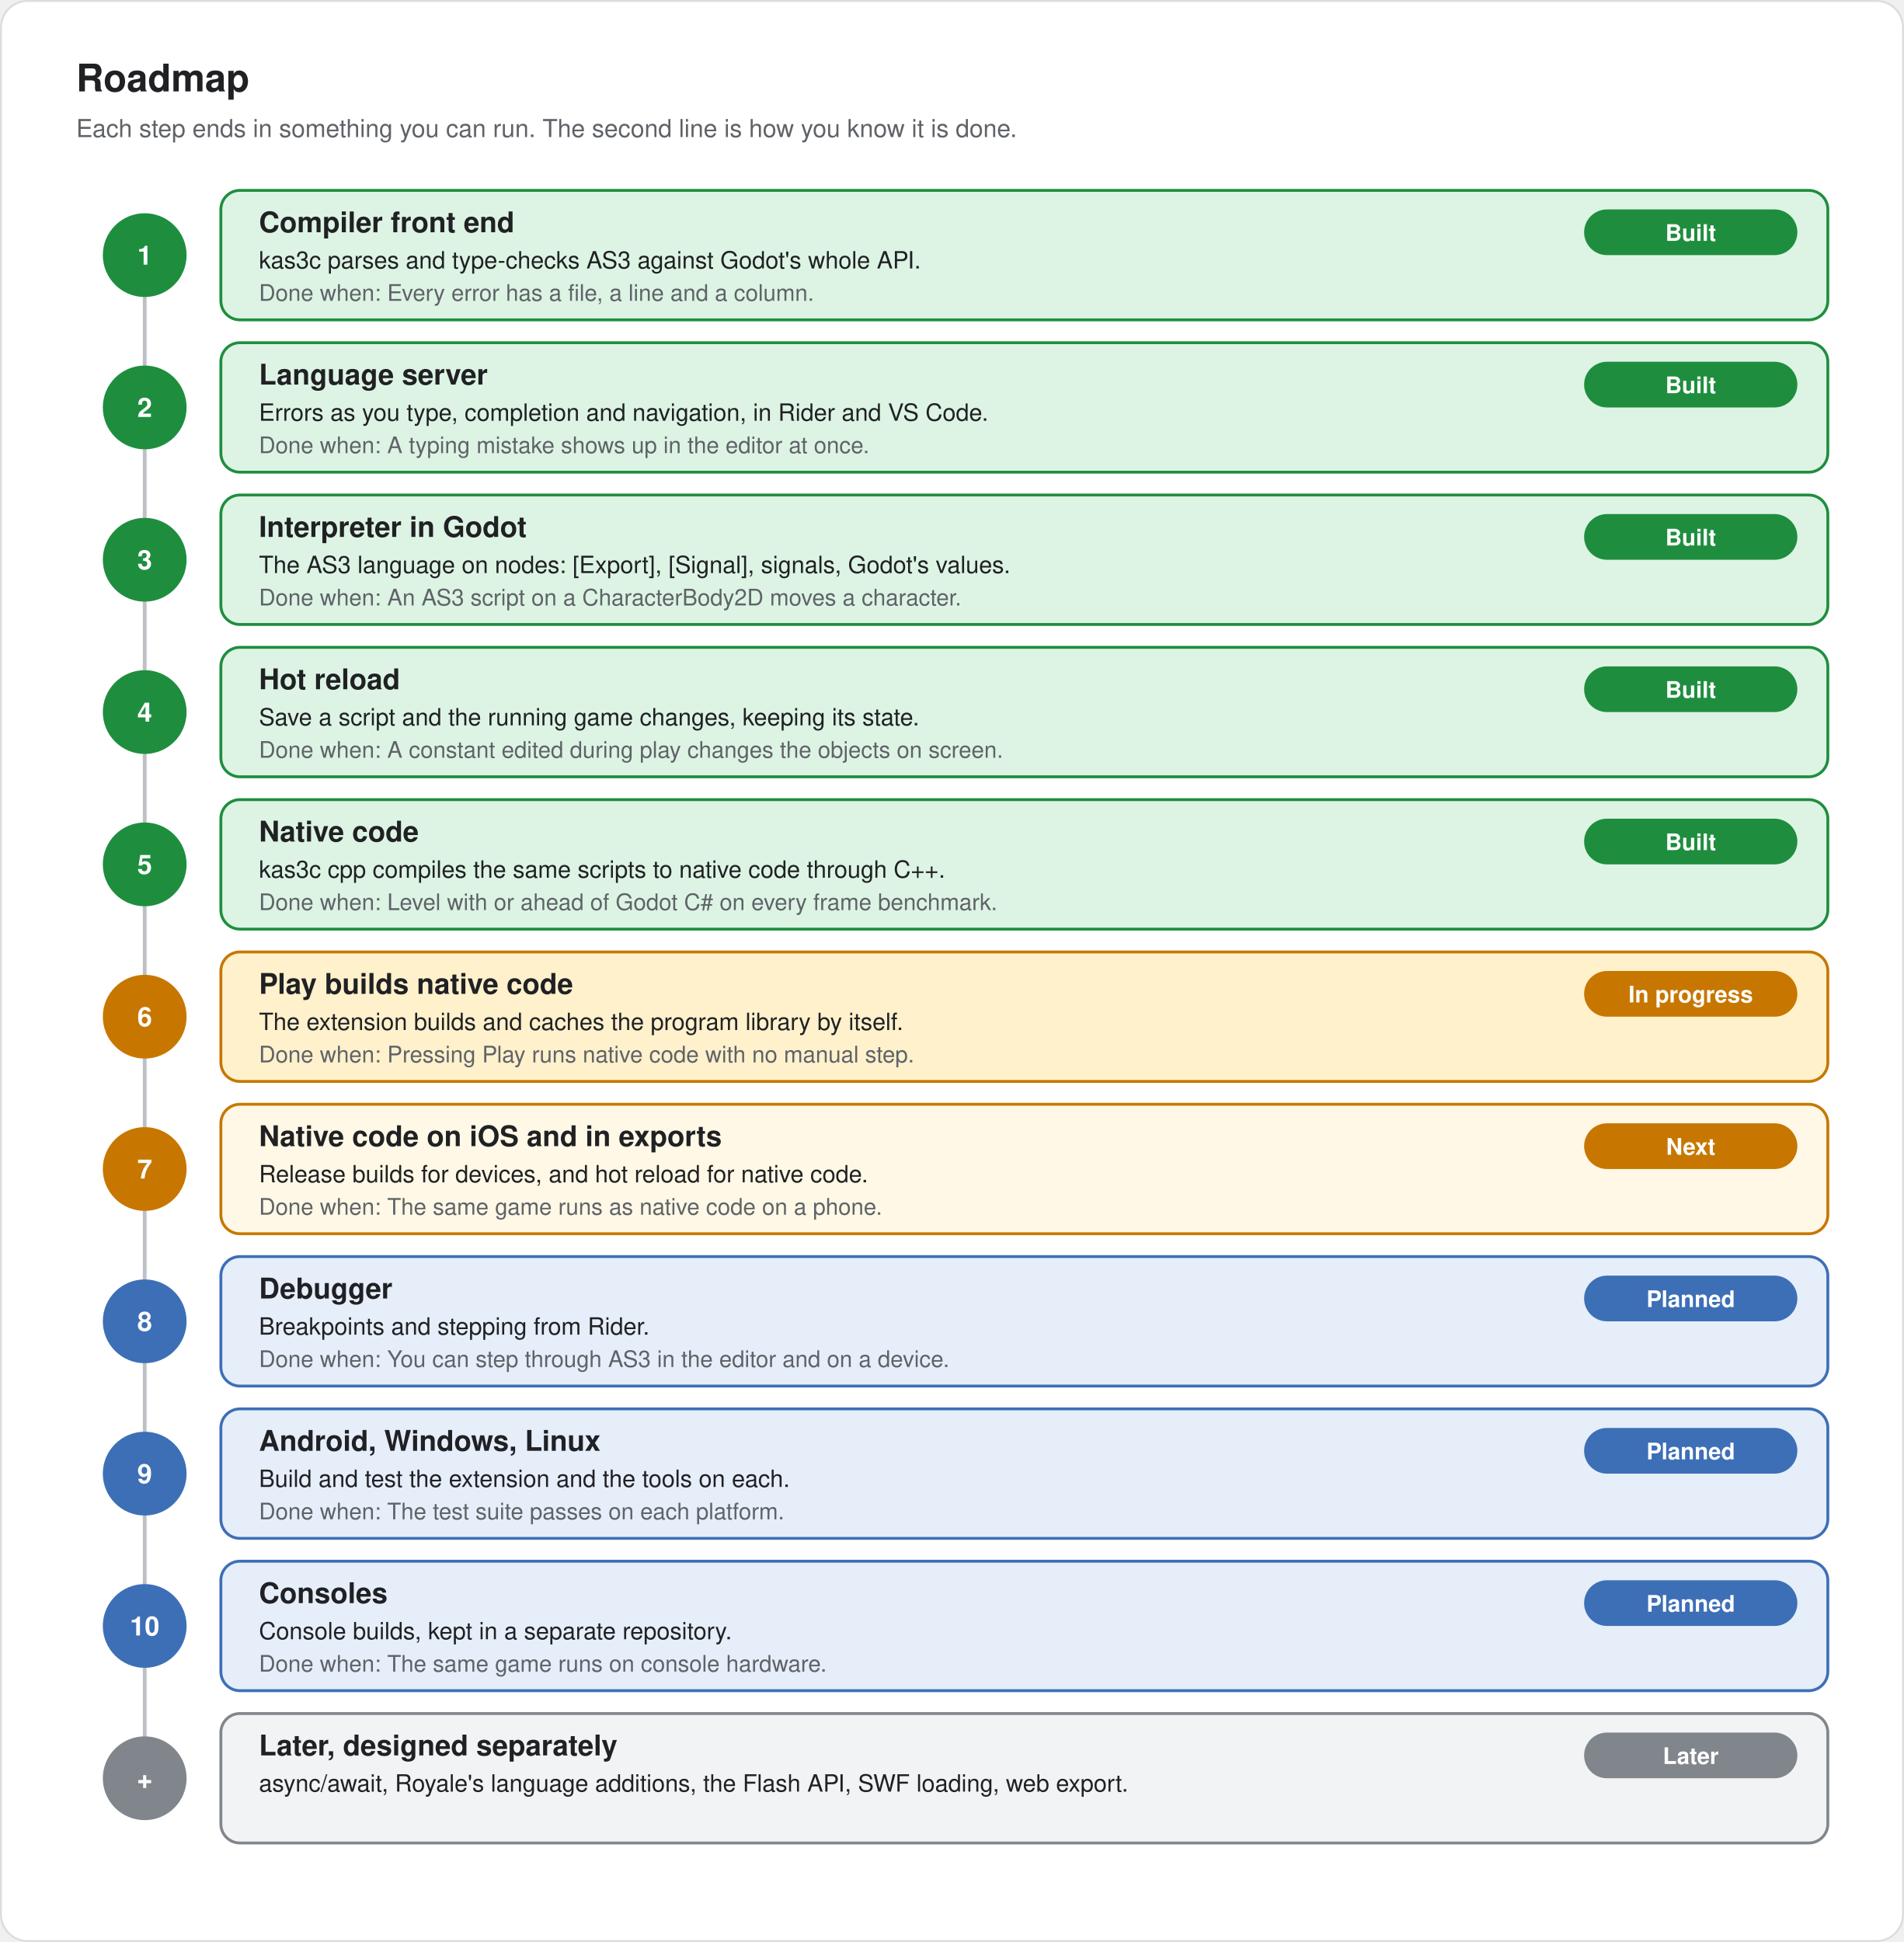
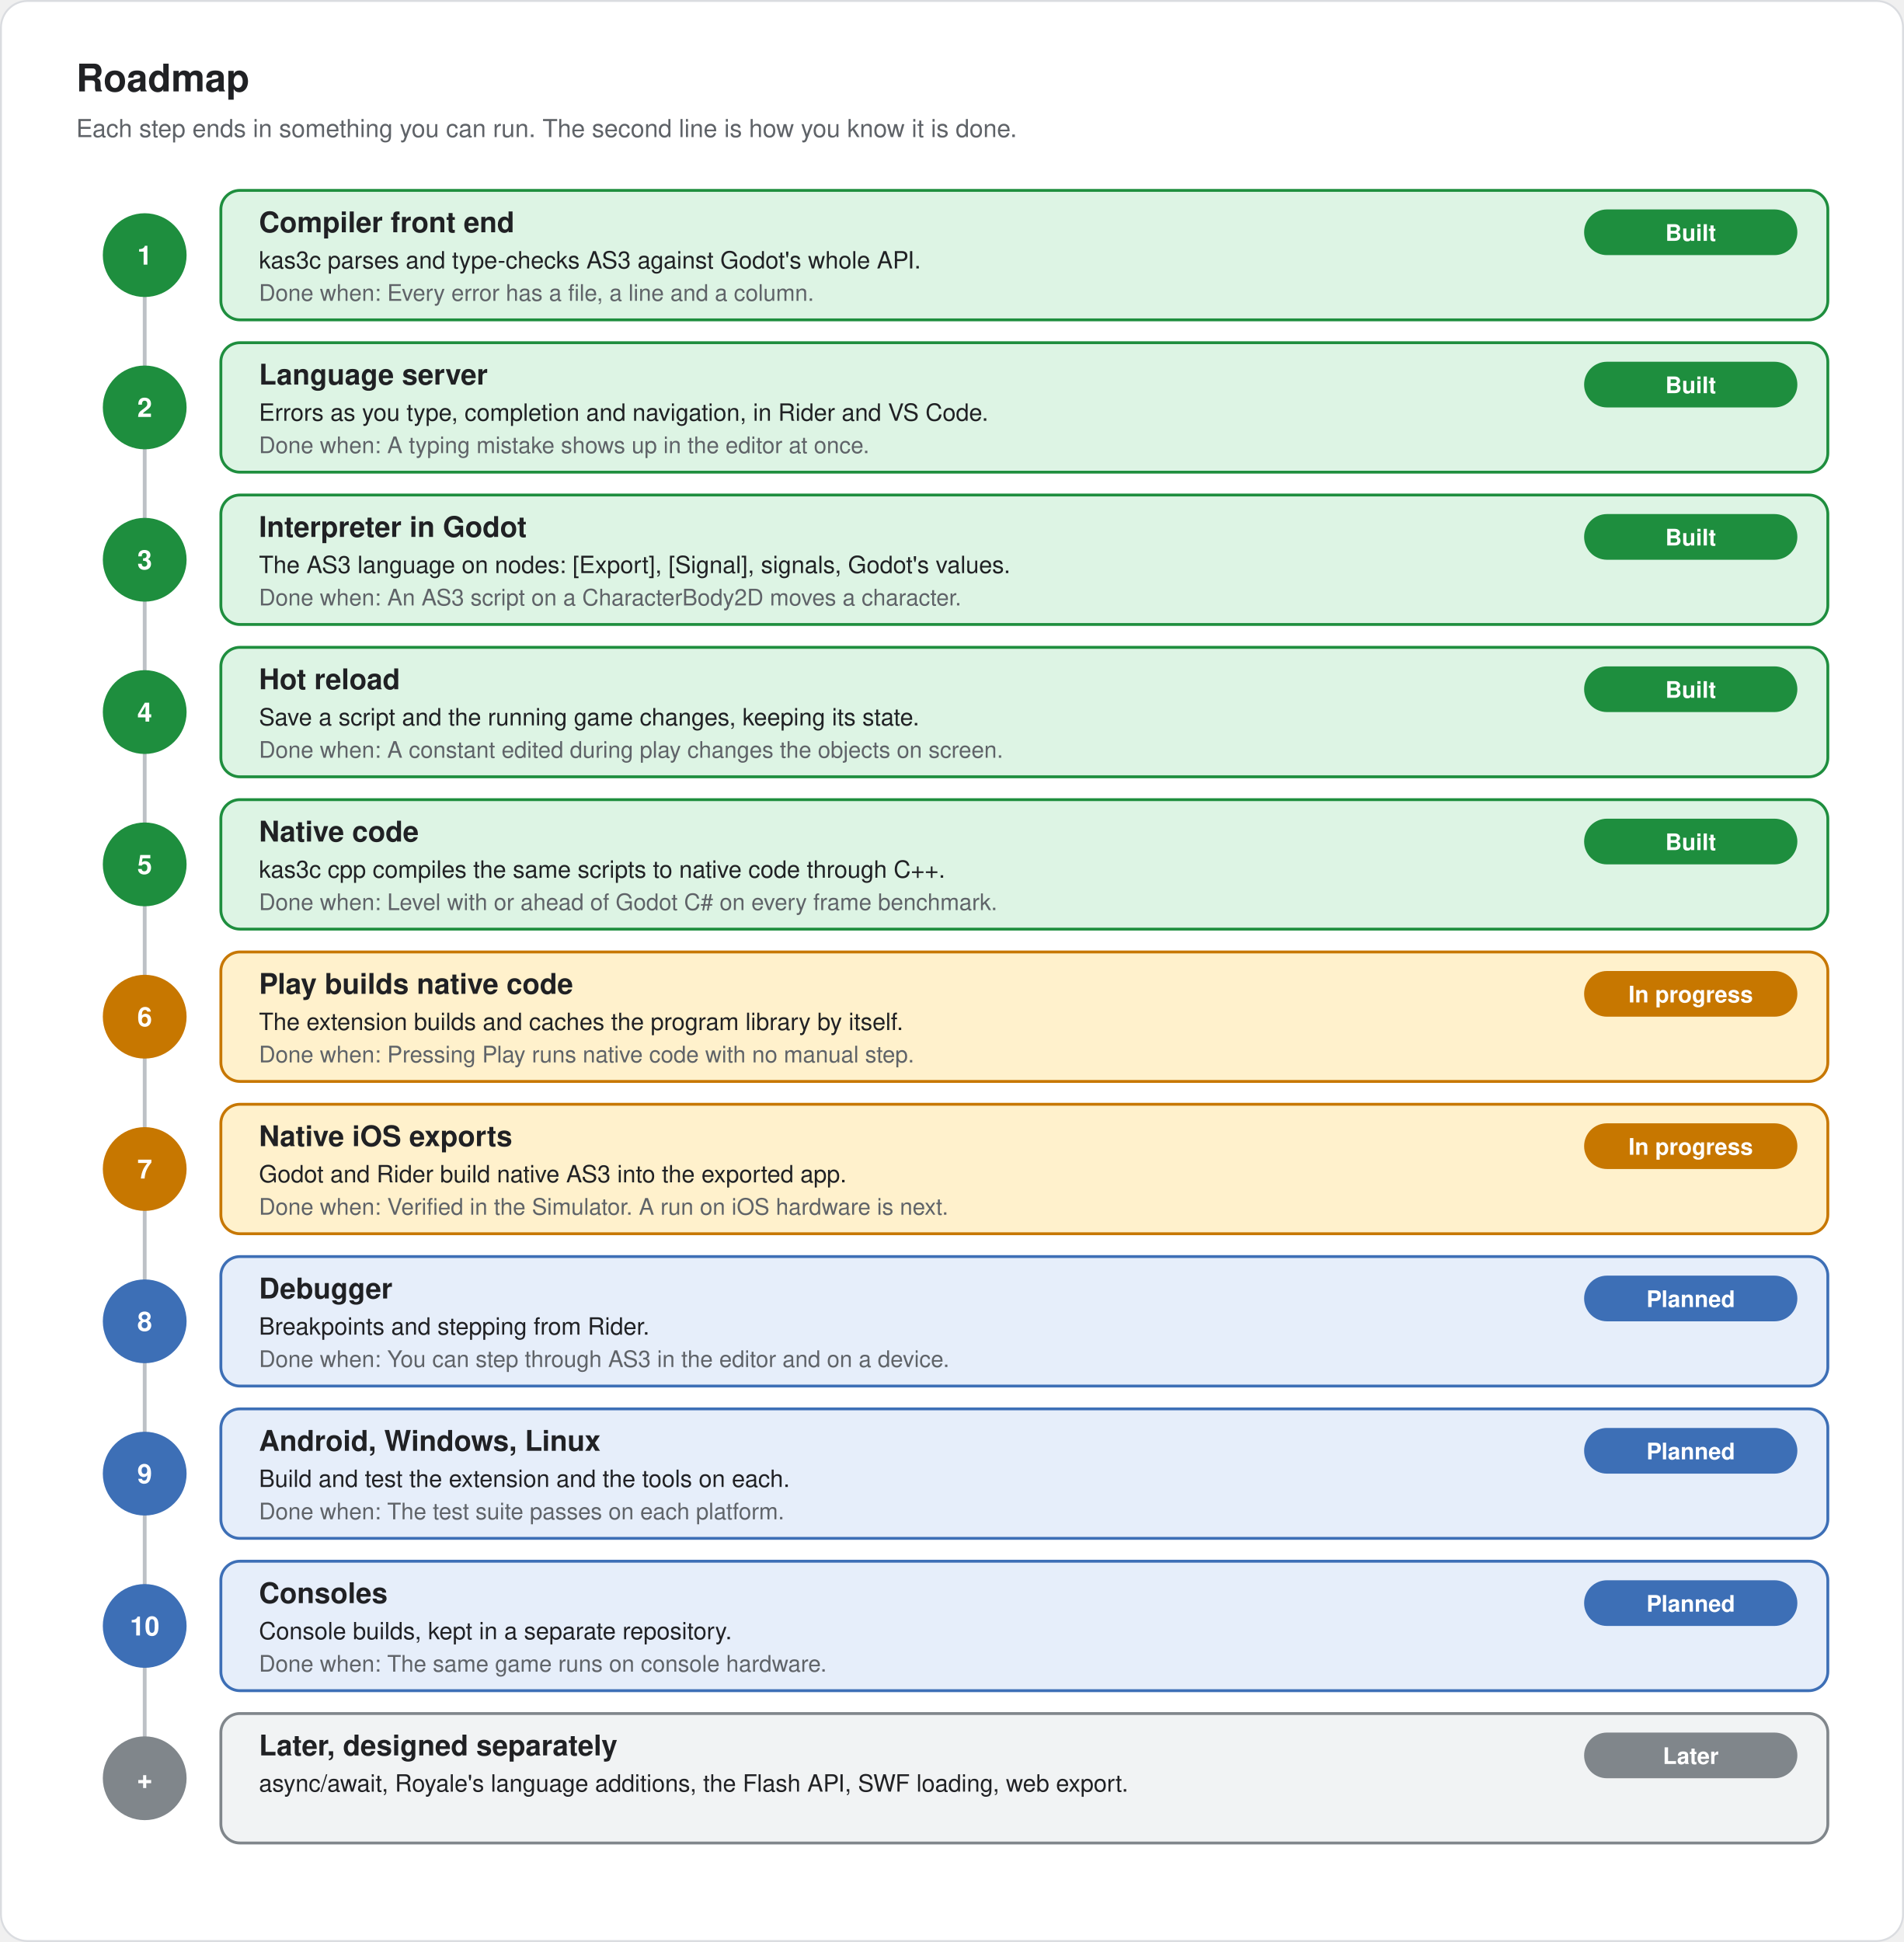
<svg xmlns="http://www.w3.org/2000/svg" viewBox="0 0 1000 1020" width="1000" height="1020" font-family="Helvetica Neue, Helvetica, Arial, sans-serif" role="img" aria-label="Roadmap">
  <defs>
    <marker id="arrow" viewBox="0 0 10 10" refX="9" refY="5" markerWidth="8" markerHeight="8" orient="auto-start-reverse">
      <path d="M0 0 L10 5 L0 10 z" fill="#5F6368" />
    </marker>
  </defs>
  <rect x="0.5" y="0.5" width="999" height="1019" rx="14" fill="#FFFFFF" stroke="#DADCE0" />
  <text x="40" y="48" font-size="20" text-anchor="start" font-weight="bold" fill="#202124">Roadmap</text>
  <text x="40" y="72" font-size="13" text-anchor="start" font-weight="normal" fill="#5F6368">Each step ends in something you can run. The second line is how you know it is done.</text>
  <line x1="76" y1="134.0" x2="76" y2="934.0" stroke="#BDC1C6" stroke-width="2" />
  <rect x="116" y="100" width="844" height="68" rx="10" fill="#DDF4E4" stroke="#1E8E3E" stroke-width="1.5" />
  <circle cx="76" cy="134.0" r="22" fill="#1E8E3E" />
  <text x="76" y="139.0" font-size="14" text-anchor="middle" font-weight="bold" fill="#FFFFFF">1</text>
  <text x="136" y="122" font-size="15" text-anchor="start" font-weight="bold" fill="#202124">Compiler front end</text>
  <text x="136" y="141" font-size="12.5" text-anchor="start" font-weight="normal" fill="#202124">kas3c parses and type-checks AS3 against Godot's whole API.</text>
  <text x="136" y="158" font-size="12" text-anchor="start" font-weight="normal" fill="#5F6368">Done when: Every error has a file, a line and a column.</text>
  <rect x="832" y="110" width="112" height="24" rx="12.0" fill="#1E8E3E" />
  <text x="888.0" y="126.5" font-size="12" text-anchor="middle" font-weight="bold" fill="#FFFFFF">Built</text>
  <rect x="116" y="180" width="844" height="68" rx="10" fill="#DDF4E4" stroke="#1E8E3E" stroke-width="1.5" />
  <circle cx="76" cy="214.0" r="22" fill="#1E8E3E" />
  <text x="76" y="219.0" font-size="14" text-anchor="middle" font-weight="bold" fill="#FFFFFF">2</text>
  <text x="136" y="202" font-size="15" text-anchor="start" font-weight="bold" fill="#202124">Language server</text>
  <text x="136" y="221" font-size="12.5" text-anchor="start" font-weight="normal" fill="#202124">Errors as you type, completion and navigation, in Rider and VS Code.</text>
  <text x="136" y="238" font-size="12" text-anchor="start" font-weight="normal" fill="#5F6368">Done when: A typing mistake shows up in the editor at once.</text>
  <rect x="832" y="190" width="112" height="24" rx="12.0" fill="#1E8E3E" />
  <text x="888.0" y="206.5" font-size="12" text-anchor="middle" font-weight="bold" fill="#FFFFFF">Built</text>
  <rect x="116" y="260" width="844" height="68" rx="10" fill="#DDF4E4" stroke="#1E8E3E" stroke-width="1.5" />
  <circle cx="76" cy="294.0" r="22" fill="#1E8E3E" />
  <text x="76" y="299.0" font-size="14" text-anchor="middle" font-weight="bold" fill="#FFFFFF">3</text>
  <text x="136" y="282" font-size="15" text-anchor="start" font-weight="bold" fill="#202124">Interpreter in Godot</text>
  <text x="136" y="301" font-size="12.5" text-anchor="start" font-weight="normal" fill="#202124">The AS3 language on nodes: [Export], [Signal], signals, Godot's values.</text>
  <text x="136" y="318" font-size="12" text-anchor="start" font-weight="normal" fill="#5F6368">Done when: An AS3 script on a CharacterBody2D moves a character.</text>
  <rect x="832" y="270" width="112" height="24" rx="12.0" fill="#1E8E3E" />
  <text x="888.0" y="286.5" font-size="12" text-anchor="middle" font-weight="bold" fill="#FFFFFF">Built</text>
  <rect x="116" y="340" width="844" height="68" rx="10" fill="#DDF4E4" stroke="#1E8E3E" stroke-width="1.5" />
  <circle cx="76" cy="374.0" r="22" fill="#1E8E3E" />
  <text x="76" y="379.0" font-size="14" text-anchor="middle" font-weight="bold" fill="#FFFFFF">4</text>
  <text x="136" y="362" font-size="15" text-anchor="start" font-weight="bold" fill="#202124">Hot reload</text>
  <text x="136" y="381" font-size="12.5" text-anchor="start" font-weight="normal" fill="#202124">Save a script and the running game changes, keeping its state.</text>
  <text x="136" y="398" font-size="12" text-anchor="start" font-weight="normal" fill="#5F6368">Done when: A constant edited during play changes the objects on screen.</text>
  <rect x="832" y="350" width="112" height="24" rx="12.0" fill="#1E8E3E" />
  <text x="888.0" y="366.5" font-size="12" text-anchor="middle" font-weight="bold" fill="#FFFFFF">Built</text>
  <rect x="116" y="420" width="844" height="68" rx="10" fill="#DDF4E4" stroke="#1E8E3E" stroke-width="1.5" />
  <circle cx="76" cy="454.0" r="22" fill="#1E8E3E" />
  <text x="76" y="459.0" font-size="14" text-anchor="middle" font-weight="bold" fill="#FFFFFF">5</text>
  <text x="136" y="442" font-size="15" text-anchor="start" font-weight="bold" fill="#202124">Native code</text>
  <text x="136" y="461" font-size="12.5" text-anchor="start" font-weight="normal" fill="#202124">kas3c cpp compiles the same scripts to native code through C++.</text>
  <text x="136" y="478" font-size="12" text-anchor="start" font-weight="normal" fill="#5F6368">Done when: Level with or ahead of Godot C# on every frame benchmark.</text>
  <rect x="832" y="430" width="112" height="24" rx="12.0" fill="#1E8E3E" />
  <text x="888.0" y="446.5" font-size="12" text-anchor="middle" font-weight="bold" fill="#FFFFFF">Built</text>
  <rect x="116" y="500" width="844" height="68" rx="10" fill="#FFF1CC" stroke="#C77700" stroke-width="1.5" />
  <circle cx="76" cy="534.0" r="22" fill="#C77700" />
  <text x="76" y="539.0" font-size="14" text-anchor="middle" font-weight="bold" fill="#FFFFFF">6</text>
  <text x="136" y="522" font-size="15" text-anchor="start" font-weight="bold" fill="#202124">Play builds native code</text>
  <text x="136" y="541" font-size="12.5" text-anchor="start" font-weight="normal" fill="#202124">The extension builds and caches the program library by itself.</text>
  <text x="136" y="558" font-size="12" text-anchor="start" font-weight="normal" fill="#5F6368">Done when: Pressing Play runs native code with no manual step.</text>
  <rect x="832" y="510" width="112" height="24" rx="12.0" fill="#C77700" />
  <text x="888.0" y="526.5" font-size="12" text-anchor="middle" font-weight="bold" fill="#FFFFFF">In progress</text>
-   <rect x="116" y="580" width="844" height="68" rx="10" fill="#FFF8E6" stroke="#C77700" stroke-width="1.5" />
+   <rect x="116" y="580" width="844" height="68" rx="10" fill="#FFF1CC" stroke="#C77700" stroke-width="1.5" />
  <circle cx="76" cy="614.0" r="22" fill="#C77700" />
  <text x="76" y="619.0" font-size="14" text-anchor="middle" font-weight="bold" fill="#FFFFFF">7</text>
-   <text x="136" y="602" font-size="15" text-anchor="start" font-weight="bold" fill="#202124">Native code on iOS and in exports</text>
-   <text x="136" y="621" font-size="12.5" text-anchor="start" font-weight="normal" fill="#202124">Release builds for devices, and hot reload for native code.</text>
-   <text x="136" y="638" font-size="12" text-anchor="start" font-weight="normal" fill="#5F6368">Done when: The same game runs as native code on a phone.</text>
+   <text x="136" y="602" font-size="15" text-anchor="start" font-weight="bold" fill="#202124">Native iOS exports</text>
+   <text x="136" y="621" font-size="12.5" text-anchor="start" font-weight="normal" fill="#202124">Godot and Rider build native AS3 into the exported app.</text>
+   <text x="136" y="638" font-size="12" text-anchor="start" font-weight="normal" fill="#5F6368">Done when: Verified in the Simulator. A run on iOS hardware is next.</text>
  <rect x="832" y="590" width="112" height="24" rx="12.0" fill="#C77700" />
-   <text x="888.0" y="606.5" font-size="12" text-anchor="middle" font-weight="bold" fill="#FFFFFF">Next</text>
+   <text x="888.0" y="606.5" font-size="12" text-anchor="middle" font-weight="bold" fill="#FFFFFF">In progress</text>
  <rect x="116" y="660" width="844" height="68" rx="10" fill="#E6EEFA" stroke="#3D6FB6" stroke-width="1.5" />
  <circle cx="76" cy="694.0" r="22" fill="#3D6FB6" />
  <text x="76" y="699.0" font-size="14" text-anchor="middle" font-weight="bold" fill="#FFFFFF">8</text>
  <text x="136" y="682" font-size="15" text-anchor="start" font-weight="bold" fill="#202124">Debugger</text>
  <text x="136" y="701" font-size="12.5" text-anchor="start" font-weight="normal" fill="#202124">Breakpoints and stepping from Rider.</text>
  <text x="136" y="718" font-size="12" text-anchor="start" font-weight="normal" fill="#5F6368">Done when: You can step through AS3 in the editor and on a device.</text>
  <rect x="832" y="670" width="112" height="24" rx="12.0" fill="#3D6FB6" />
  <text x="888.0" y="686.5" font-size="12" text-anchor="middle" font-weight="bold" fill="#FFFFFF">Planned</text>
  <rect x="116" y="740" width="844" height="68" rx="10" fill="#E6EEFA" stroke="#3D6FB6" stroke-width="1.5" />
  <circle cx="76" cy="774.0" r="22" fill="#3D6FB6" />
  <text x="76" y="779.0" font-size="14" text-anchor="middle" font-weight="bold" fill="#FFFFFF">9</text>
  <text x="136" y="762" font-size="15" text-anchor="start" font-weight="bold" fill="#202124">Android, Windows, Linux</text>
  <text x="136" y="781" font-size="12.5" text-anchor="start" font-weight="normal" fill="#202124">Build and test the extension and the tools on each.</text>
  <text x="136" y="798" font-size="12" text-anchor="start" font-weight="normal" fill="#5F6368">Done when: The test suite passes on each platform.</text>
  <rect x="832" y="750" width="112" height="24" rx="12.0" fill="#3D6FB6" />
  <text x="888.0" y="766.5" font-size="12" text-anchor="middle" font-weight="bold" fill="#FFFFFF">Planned</text>
  <rect x="116" y="820" width="844" height="68" rx="10" fill="#E6EEFA" stroke="#3D6FB6" stroke-width="1.5" />
  <circle cx="76" cy="854.0" r="22" fill="#3D6FB6" />
  <text x="76" y="859.0" font-size="14" text-anchor="middle" font-weight="bold" fill="#FFFFFF">10</text>
  <text x="136" y="842" font-size="15" text-anchor="start" font-weight="bold" fill="#202124">Consoles</text>
  <text x="136" y="861" font-size="12.5" text-anchor="start" font-weight="normal" fill="#202124">Console builds, kept in a separate repository.</text>
  <text x="136" y="878" font-size="12" text-anchor="start" font-weight="normal" fill="#5F6368">Done when: The same game runs on console hardware.</text>
  <rect x="832" y="830" width="112" height="24" rx="12.0" fill="#3D6FB6" />
  <text x="888.0" y="846.5" font-size="12" text-anchor="middle" font-weight="bold" fill="#FFFFFF">Planned</text>
  <rect x="116" y="900" width="844" height="68" rx="10" fill="#F1F3F4" stroke="#80868B" stroke-width="1.5" />
  <circle cx="76" cy="934.0" r="22" fill="#80868B" />
  <text x="76" y="939.0" font-size="14" text-anchor="middle" font-weight="bold" fill="#FFFFFF">+</text>
  <text x="136" y="922" font-size="15" text-anchor="start" font-weight="bold" fill="#202124">Later, designed separately</text>
  <text x="136" y="941" font-size="12.5" text-anchor="start" font-weight="normal" fill="#202124">async/await, Royale's language additions, the Flash API, SWF loading, web export.</text>
  <rect x="832" y="910" width="112" height="24" rx="12.0" fill="#80868B" />
  <text x="888.0" y="926.5" font-size="12" text-anchor="middle" font-weight="bold" fill="#FFFFFF">Later</text>
</svg>
